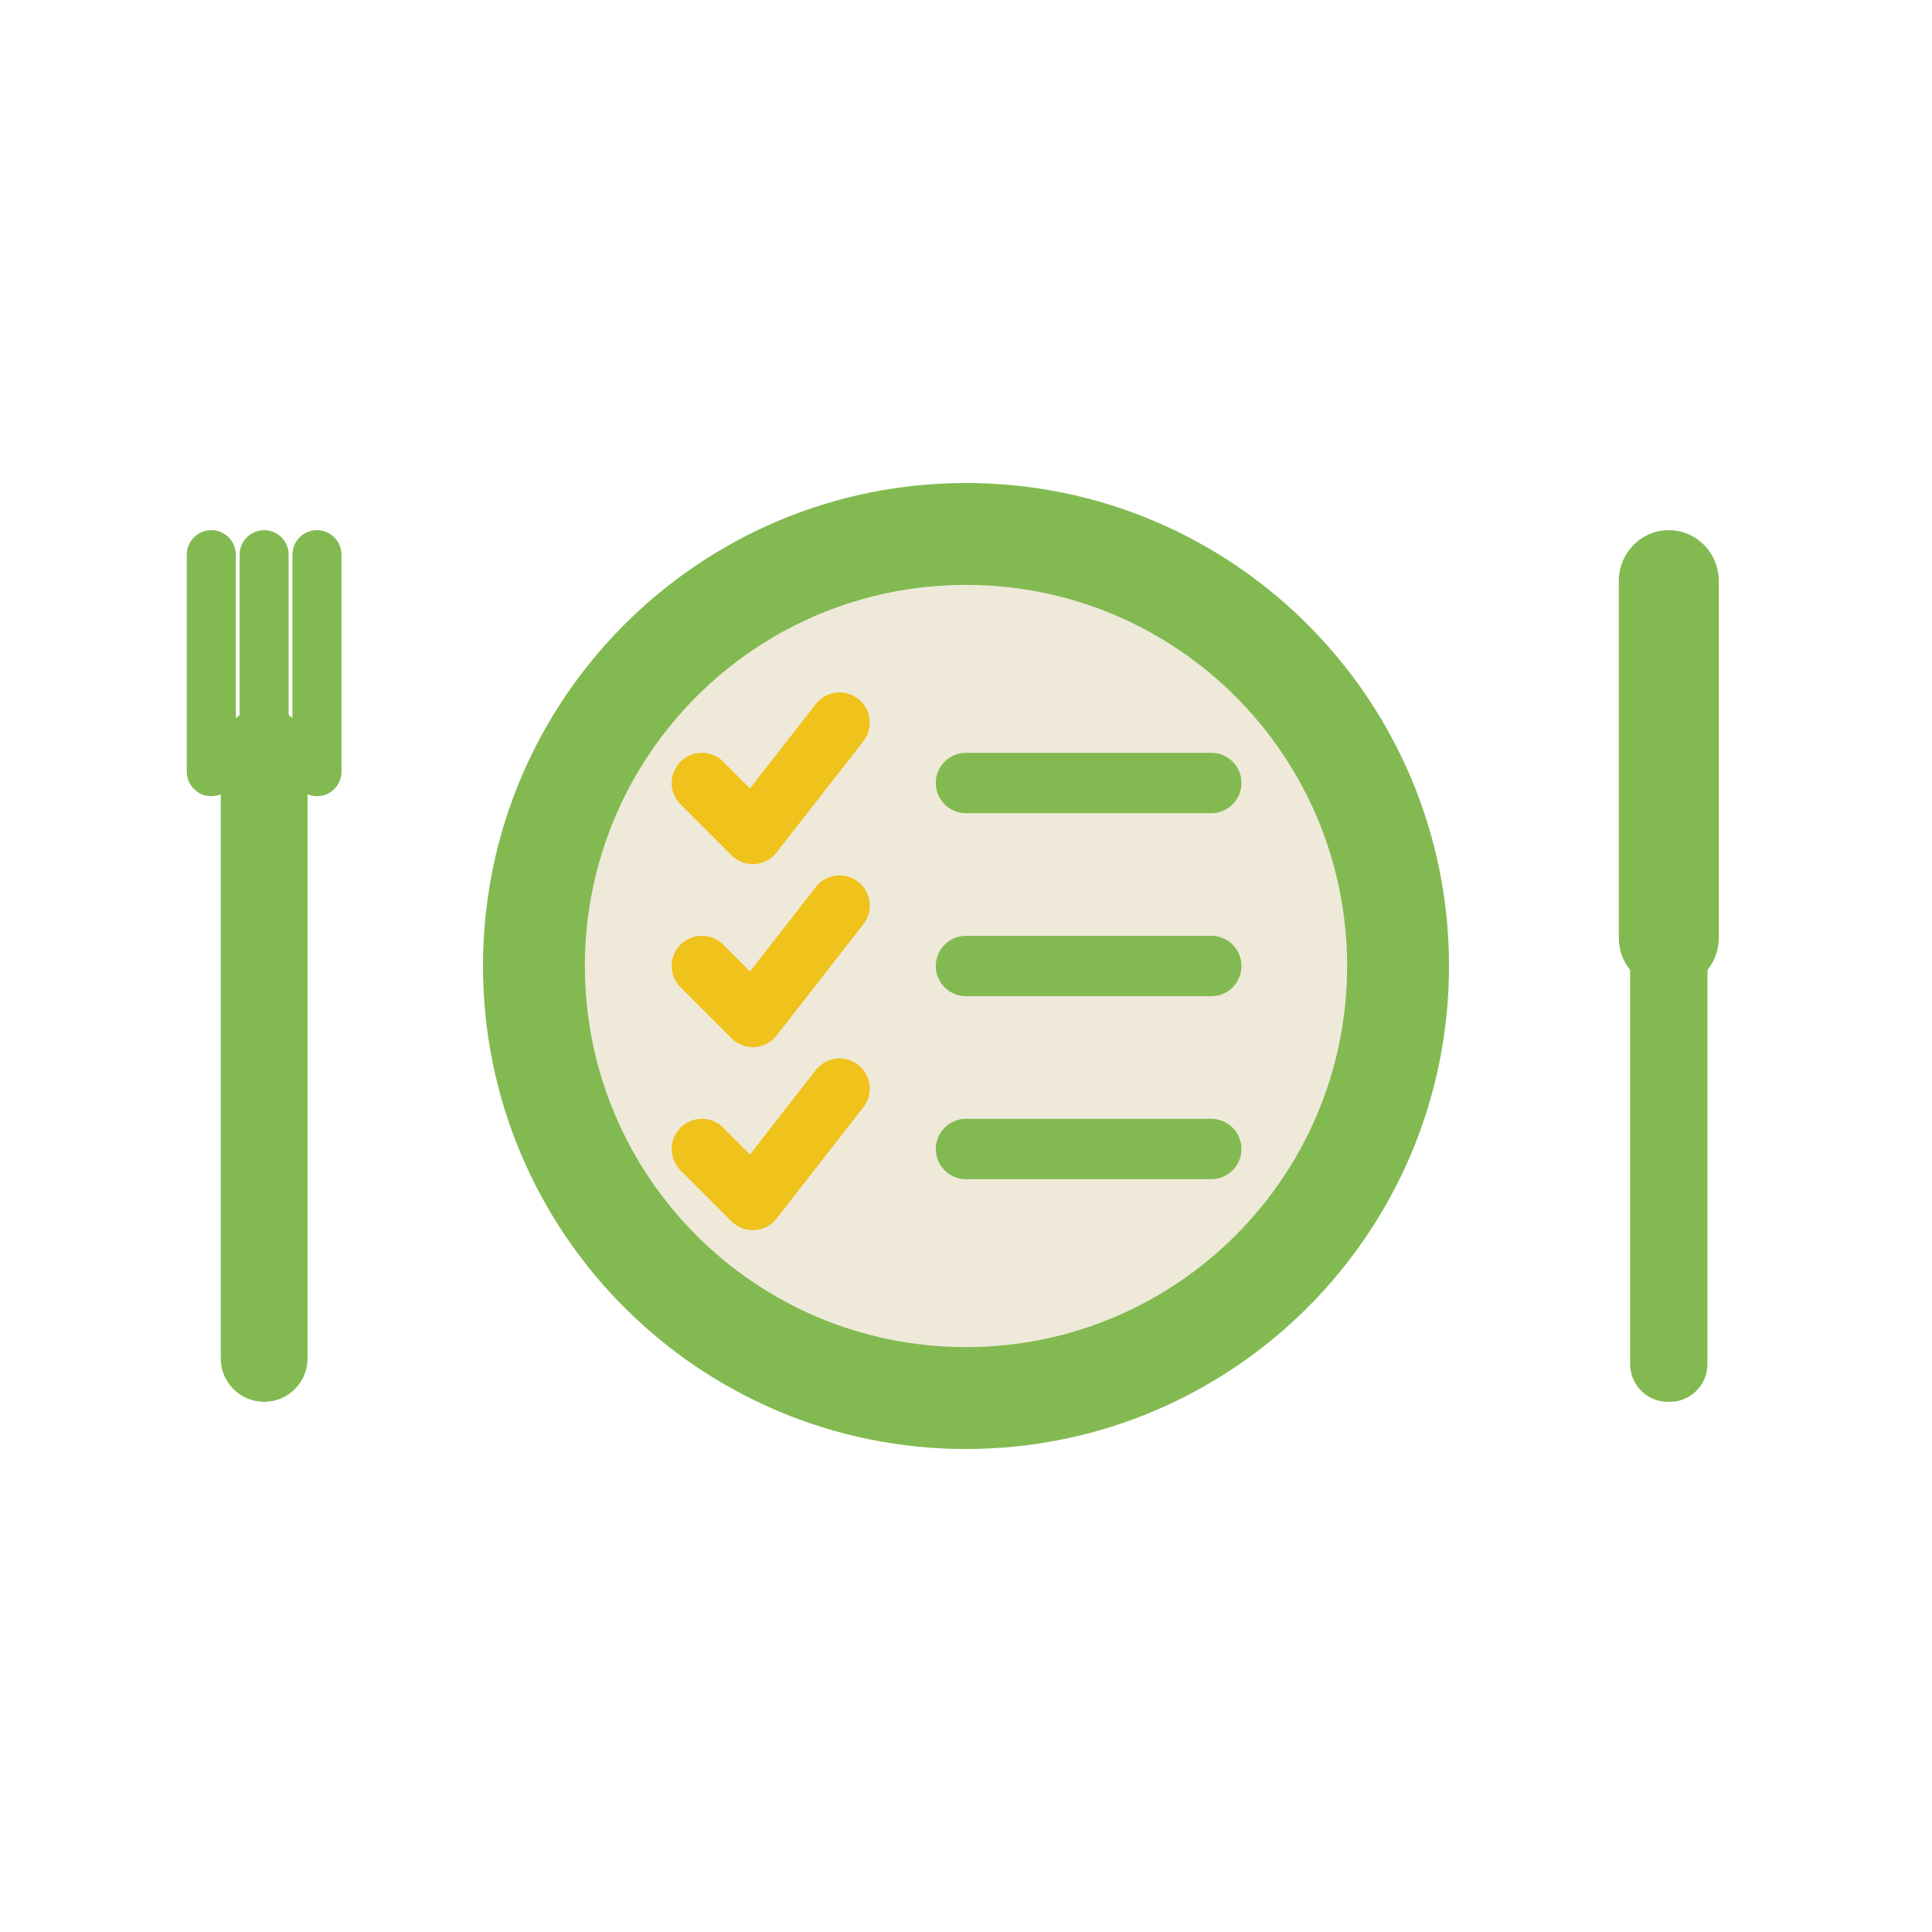
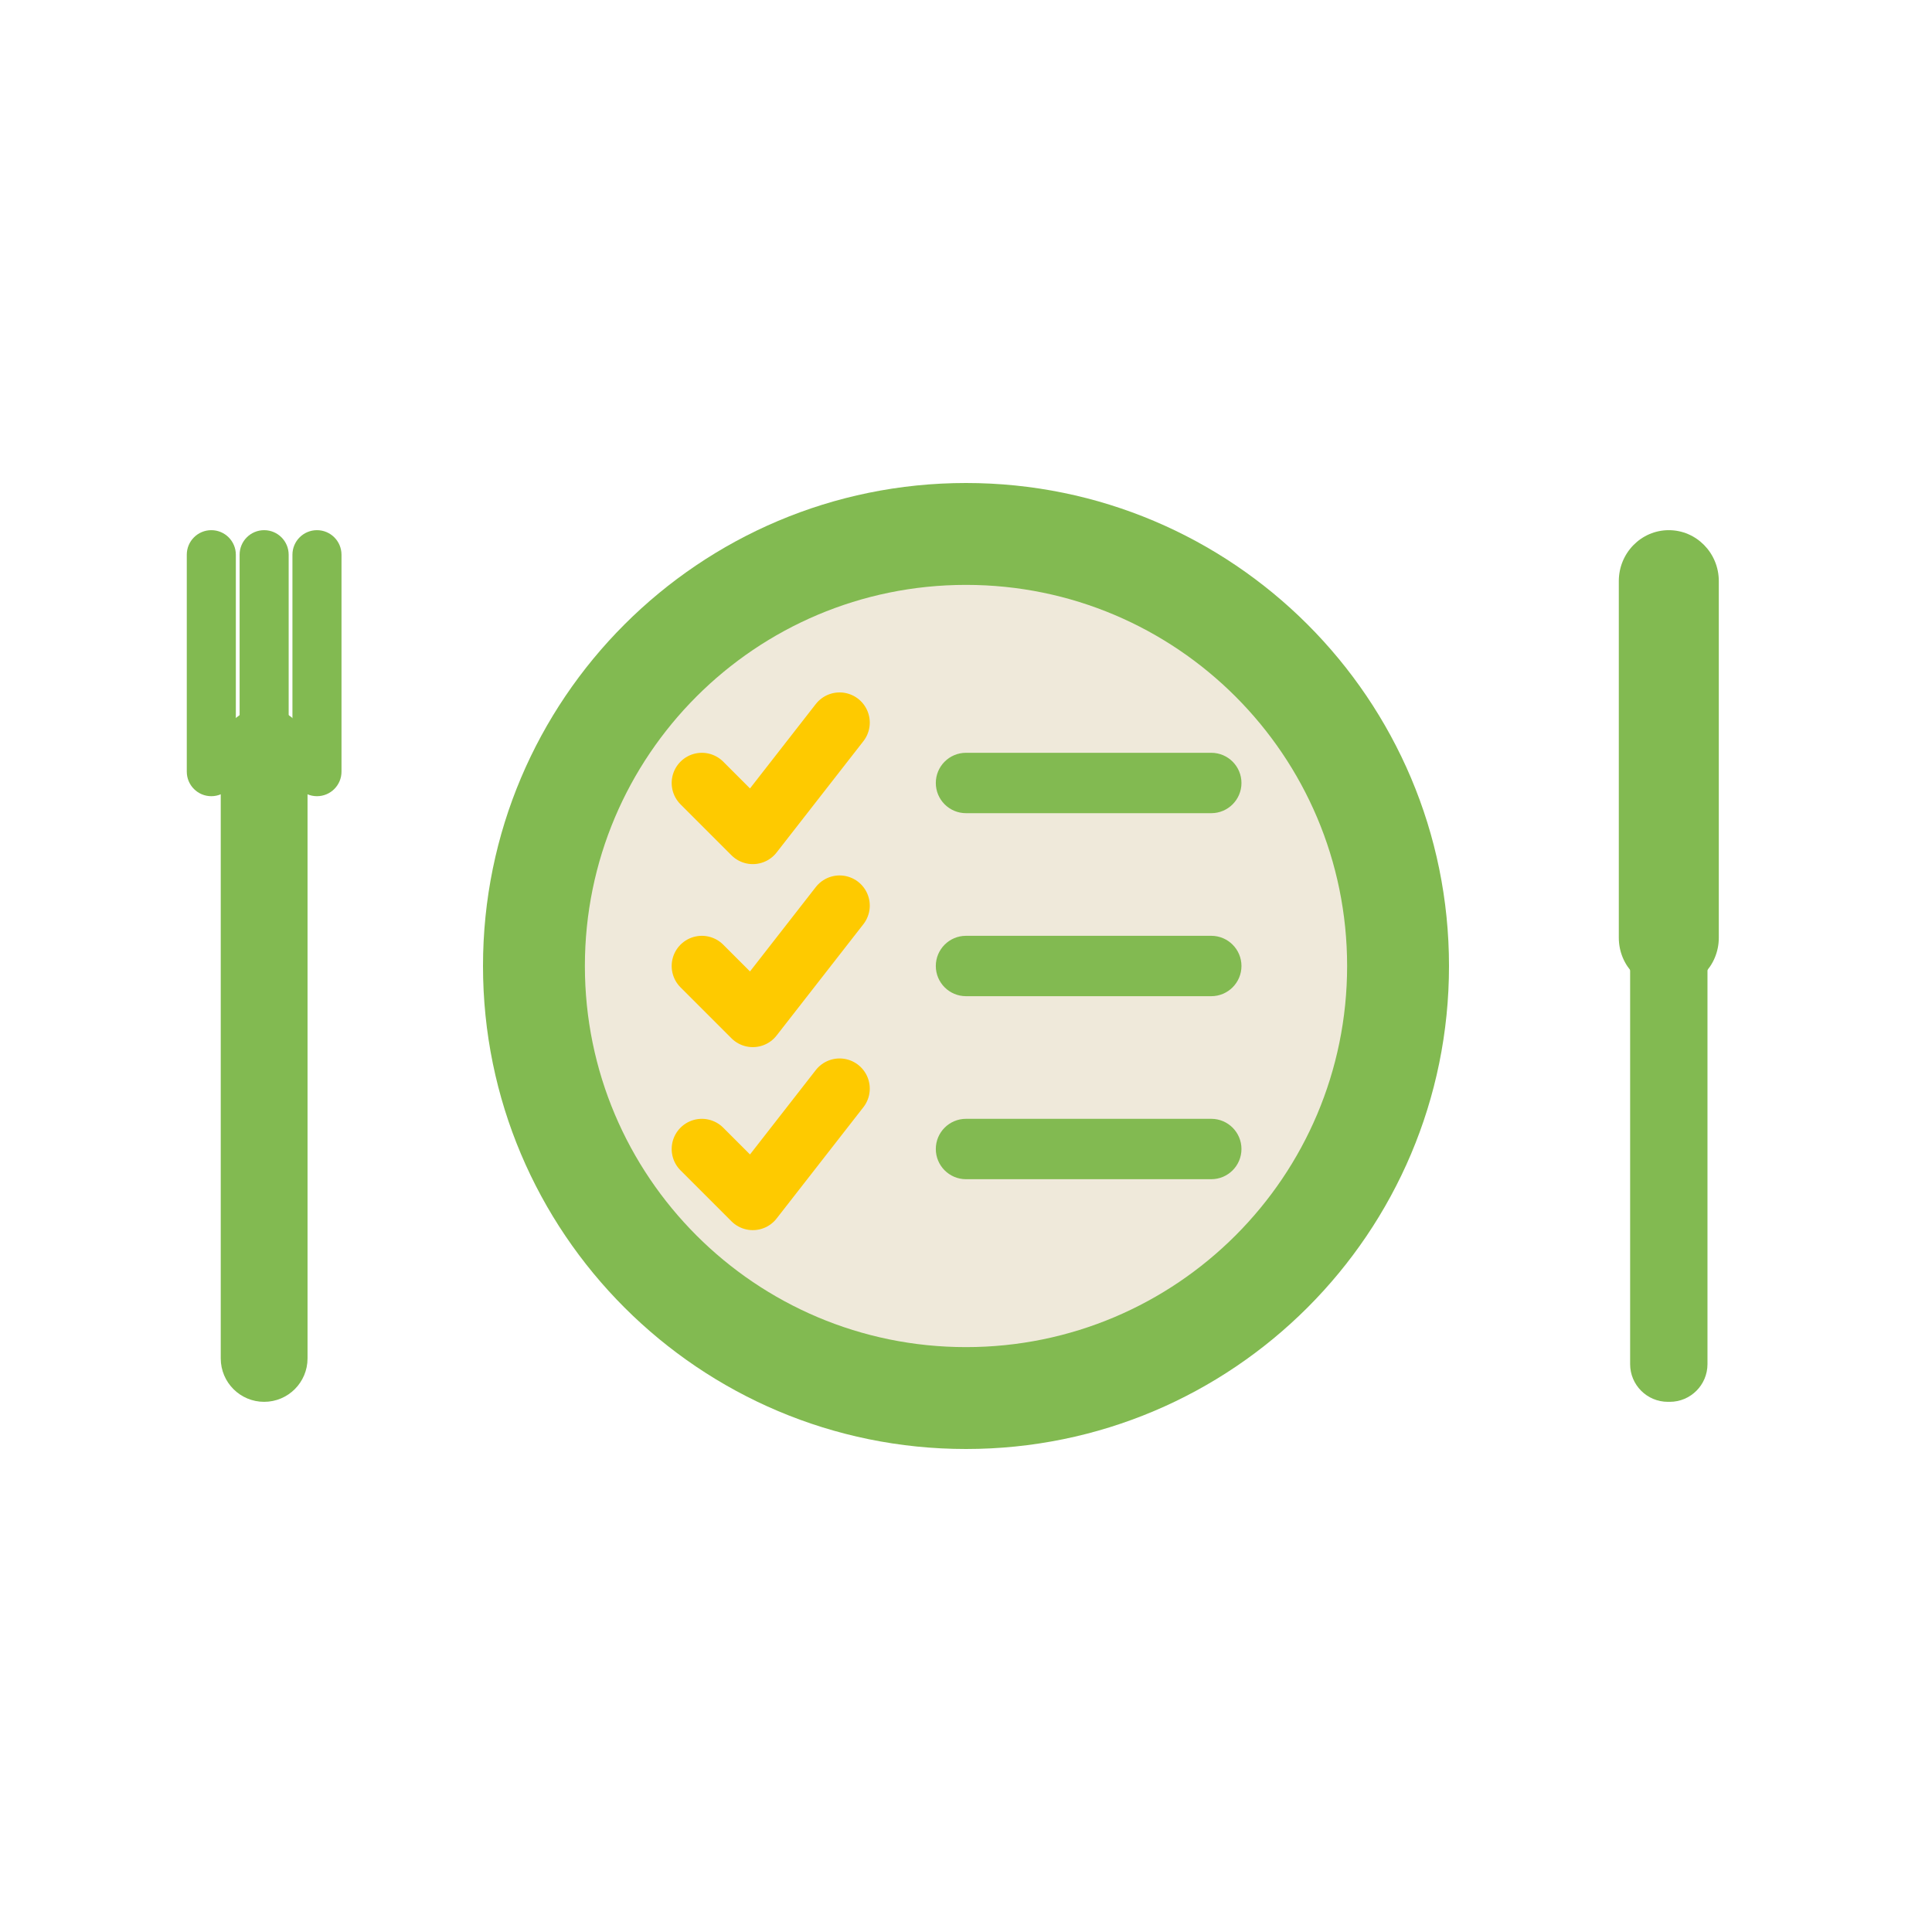
<svg xmlns="http://www.w3.org/2000/svg" width="1024" height="1024" viewBox="0 0 1024 1024">
  <circle cx="512" cy="512" r="318" fill="rgba(255,255,255,.10)" stroke="rgba(255,255,255,.22)" stroke-width="6" />
  <circle cx="512" cy="512" r="256" fill="#82BA51" />
  <circle cx="512" cy="512" r="202" fill="#EFE9DA" />
-   <g fill="none" stroke="#F0C21C" stroke-width="32" stroke-linecap="round" stroke-linejoin="round">
+   <g fill="none" stroke="#FECA00" stroke-width="32" stroke-linecap="round" stroke-linejoin="round">
    <path d="M372 415 L 399 442 L 445 383" />
    <path d="M372 512 L 399 539 L 445 480" />
    <path d="M372 609 L 399 636 L 445 577" />
  </g>
  <g fill="#82BA51">
    <rect x="496" y="399" width="162" height="32" rx="16" />
    <rect x="496" y="496" width="162" height="32" rx="16" />
    <rect x="496" y="593" width="162" height="32" rx="16" />
    <rect x="99" y="281" width="26" height="141" rx="13" />
    <rect x="127" y="281" width="26" height="141" rx="13" />
    <rect x="155" y="281" width="26" height="141" rx="13" />
    <rect x="117" y="375" width="46" height="368" rx="23" />
    <rect x="858" y="281" width="53" height="243" rx="27" />
    <rect x="864" y="487" width="41" height="256" rx="20" />
  </g>
</svg>
